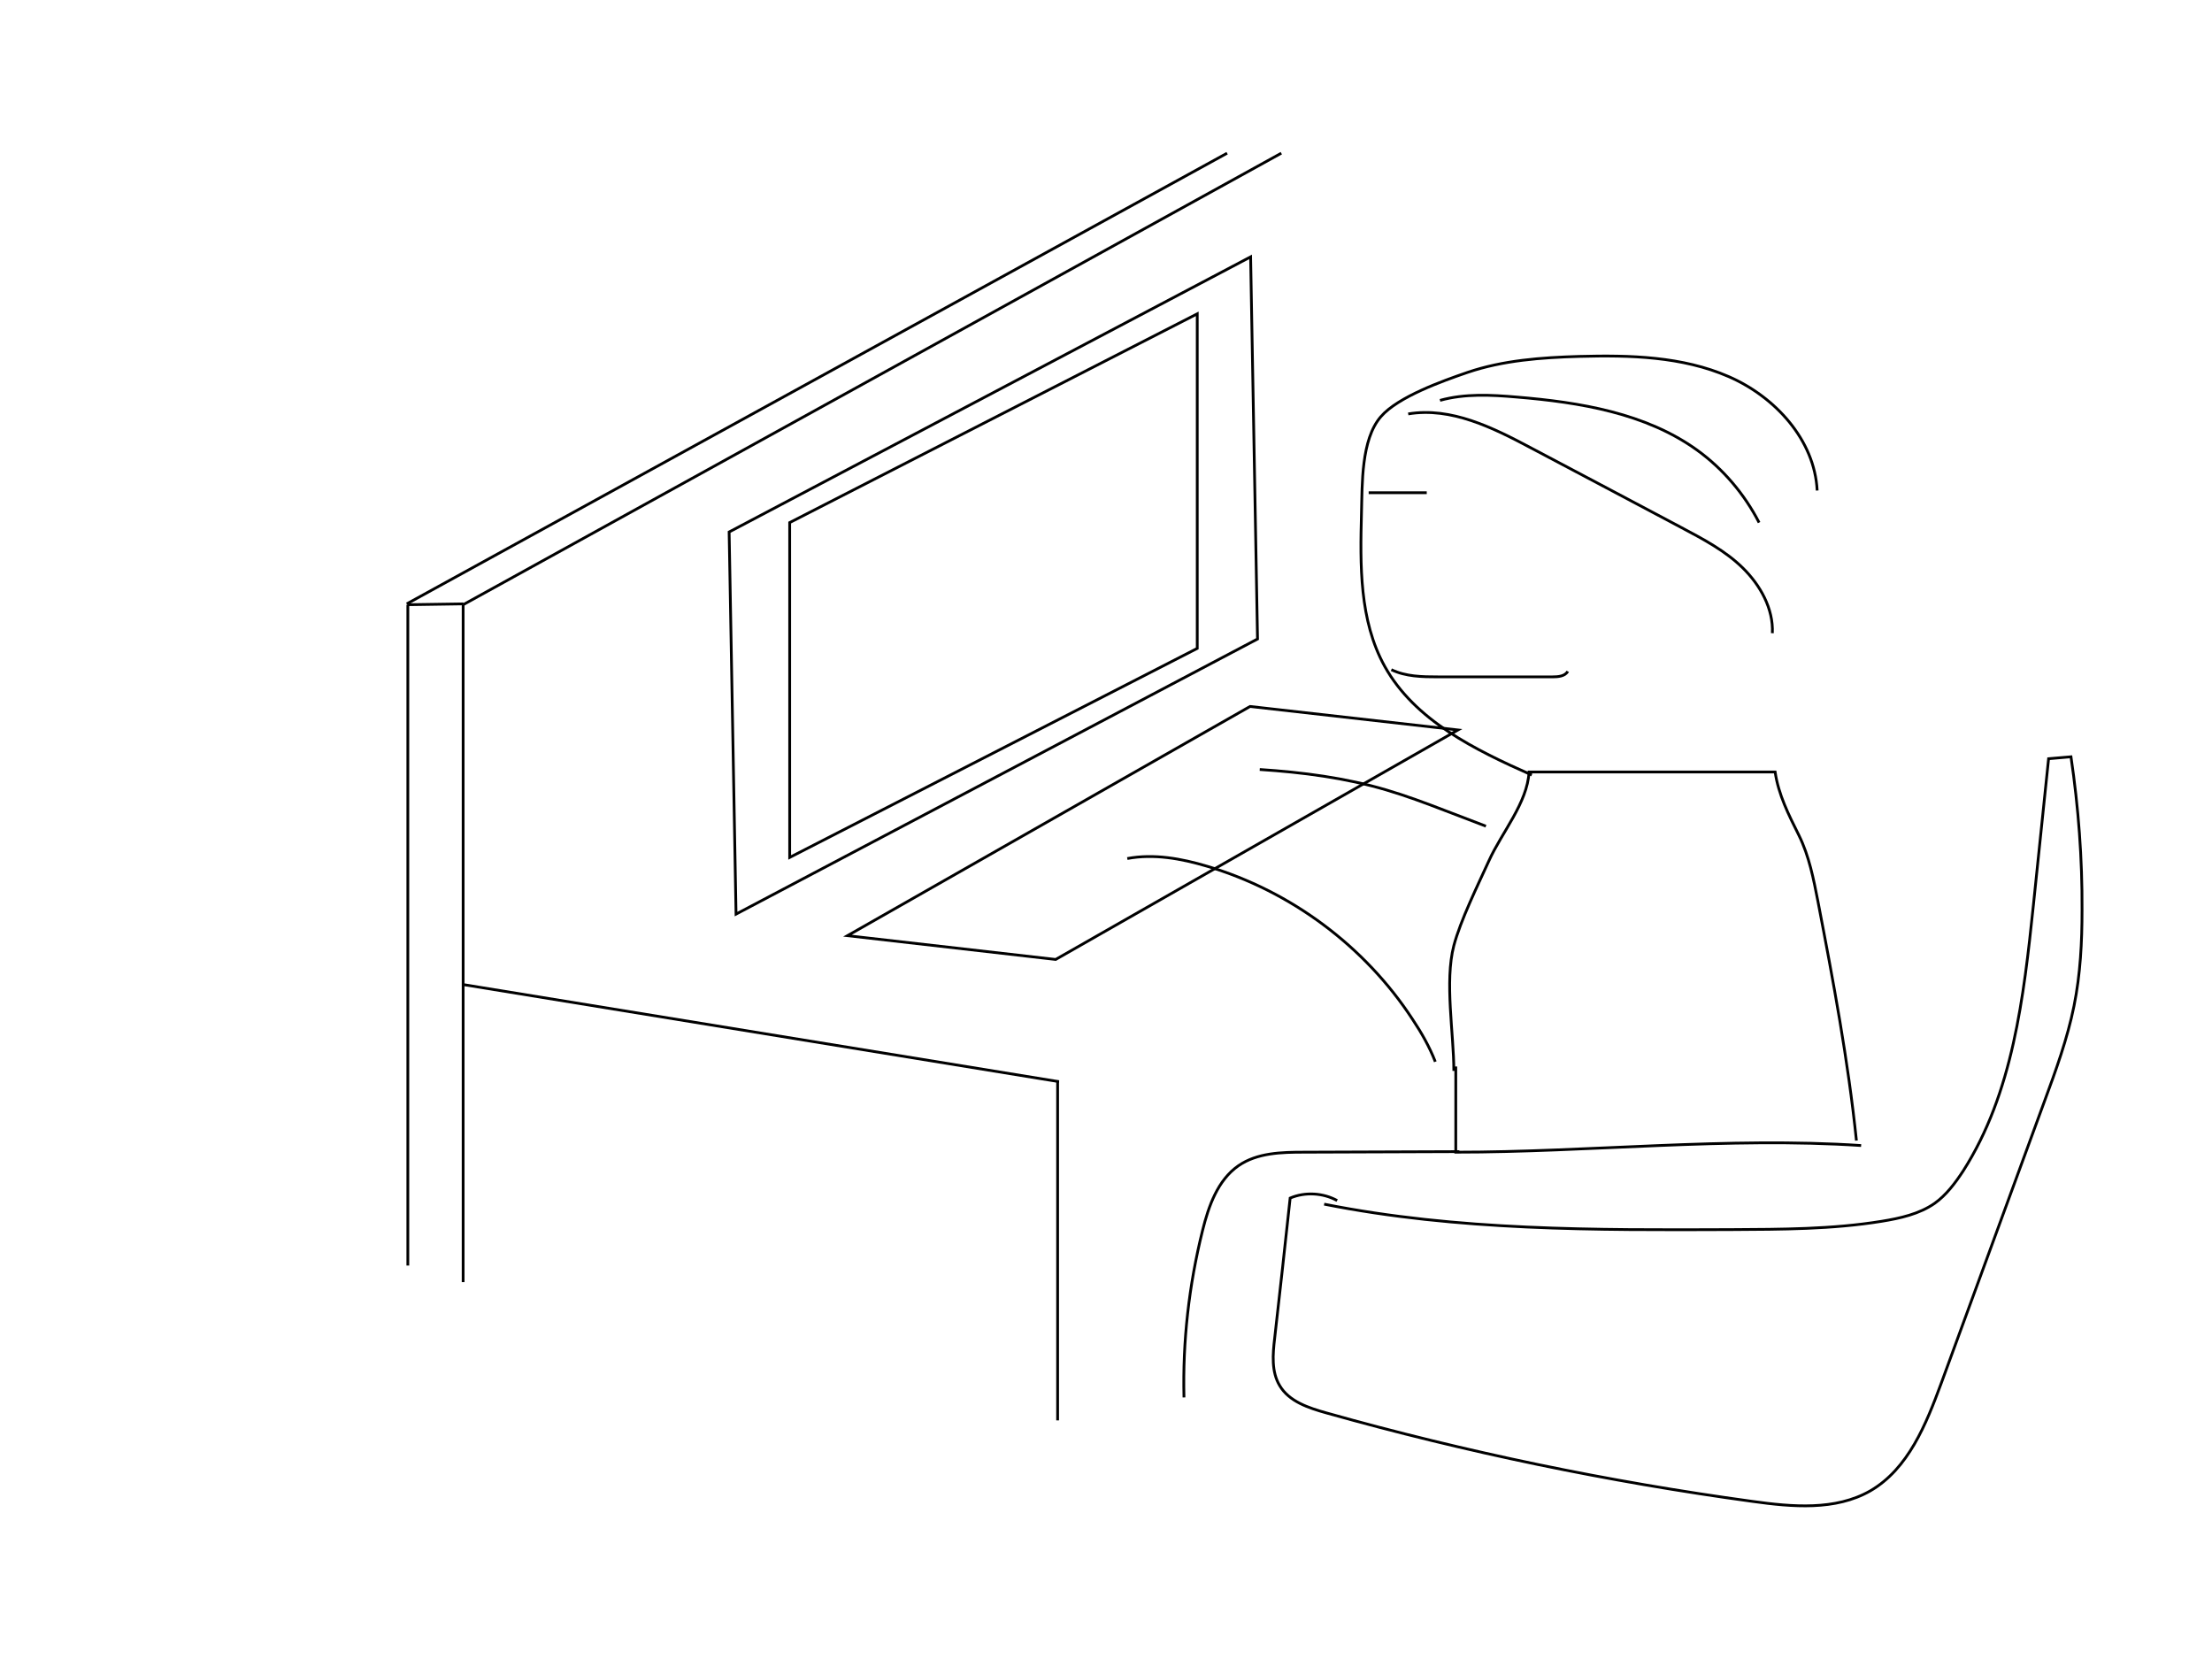
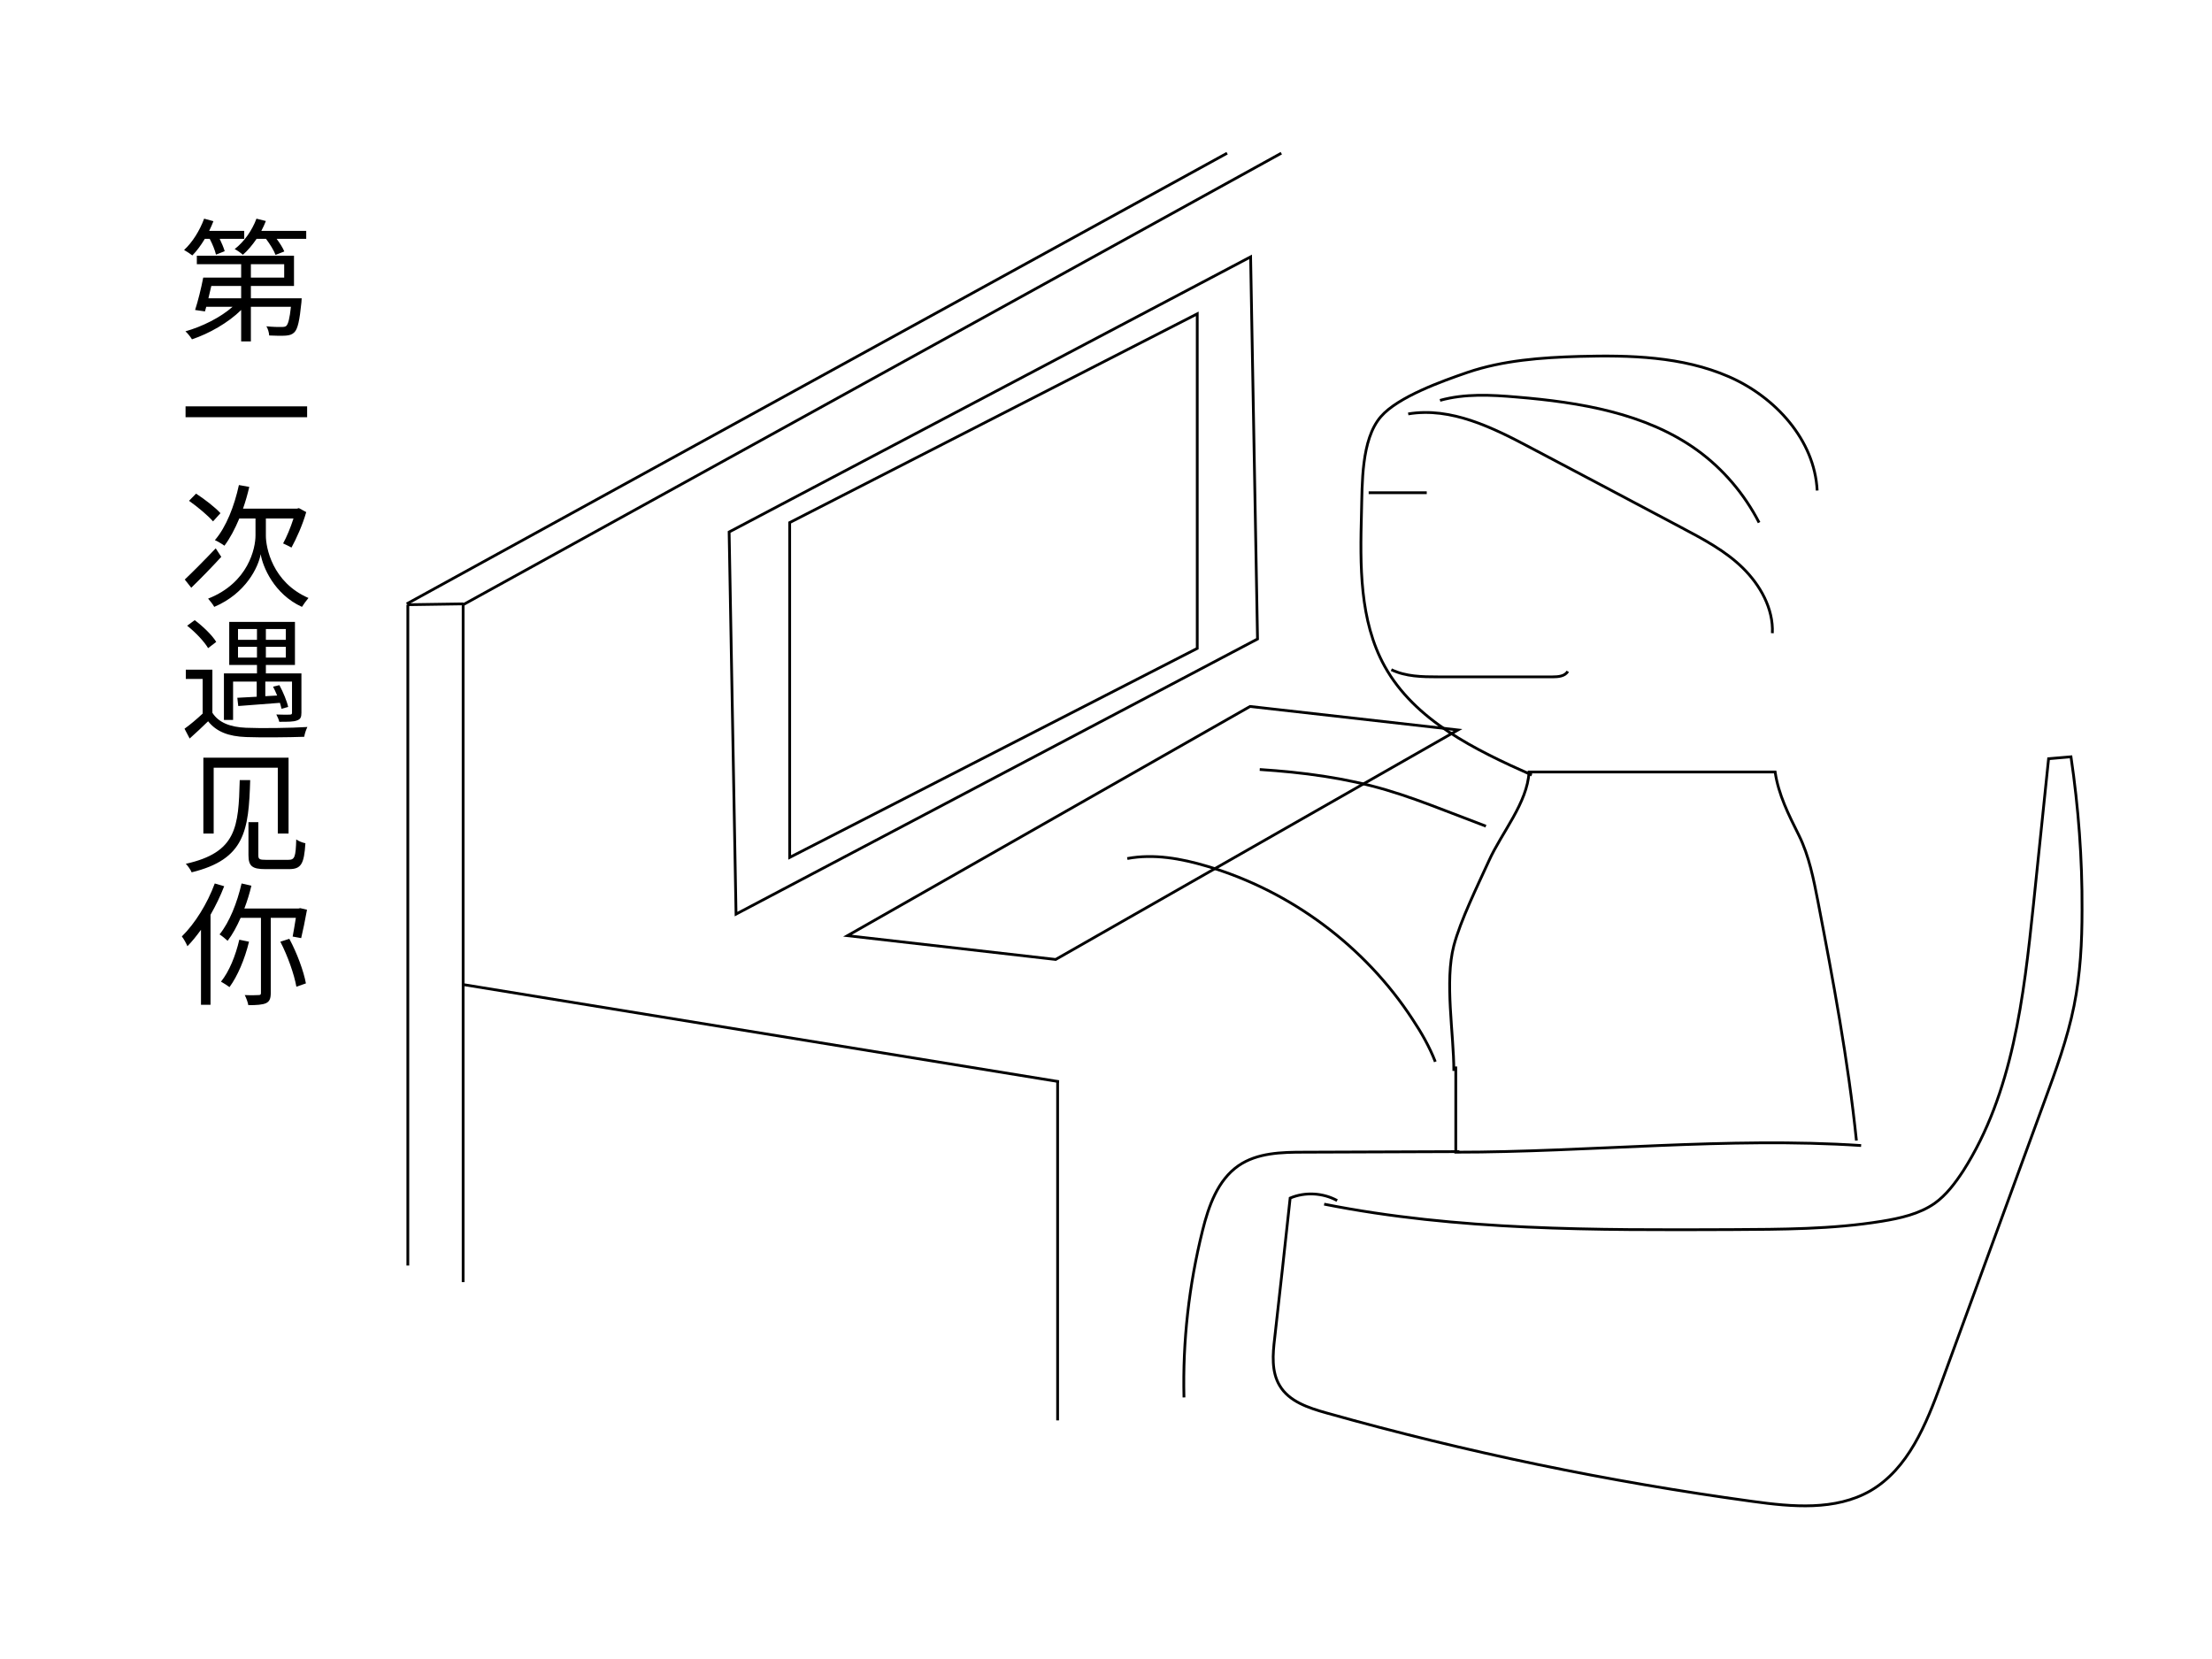
<svg xmlns="http://www.w3.org/2000/svg" version="1.1" id="page1" x="0px" y="0px" viewBox="0 0 800 600" enable-background="new 0 0 800 600" xml:space="preserve">
  <line fill="none" stroke="#000000" stroke-miterlimit="10" x1="147.1" y1="218.4" x2="443.8" y2="55.4" />
  <line fill="none" stroke="#000000" stroke-miterlimit="10" x1="147.5" y1="218.7" x2="147.5" y2="457.7" />
  <line fill="none" stroke="#000000" stroke-miterlimit="10" x1="147.5" y1="218.7" x2="167.6" y2="218.4" />
  <line fill="none" stroke="#000000" stroke-miterlimit="10" x1="167.5" y1="218.7" x2="167.5" y2="463.7" />
  <line fill="none" stroke="#000000" stroke-miterlimit="10" x1="167.5" y1="218.7" x2="463.4" y2="55.4" />
  <polygon fill="none" stroke="#000000" stroke-miterlimit="10" points="454.8,231.1 266.2,330.6 263.7,192.4 452.3,92.9 " />
  <polygon fill="none" stroke="#000000" stroke-miterlimit="10" points="433,234.5 285.6,310.1 285.6,189 433,113.5 " />
  <polygon fill="none" stroke="#000000" stroke-miterlimit="10" points="381.8,347 306.5,338.4 452.1,255.5 527.3,264 " />
  <line fill="none" stroke="#000000" stroke-miterlimit="10" x1="167.6" y1="356.1" x2="383" y2="391.2" />
  <line fill="none" stroke="#000000" stroke-miterlimit="10" x1="382.5" y1="390.7" x2="382.5" y2="513.7" />
  <path fill="none" stroke="#000000" stroke-miterlimit="10" d="M554,280.3c-20.5-9.1-42.3-19.7-53.2-39.3  c-9.2-16.6-8.9-36.6-8.4-55.6c0.3-10.2-0.2-26.4,7-34.7c6.2-7.2,22.3-12.9,31.3-16c12.9-4.4,26.8-5.4,40.5-5.8  c18.3-0.5,37.2,0,54,7.3s31.1,22.9,32,41.2" />
  <path fill="none" stroke="#000000" stroke-miterlimit="10" d="M520.8,144.8c9-2.5,18.4-2,27.7-1.2c22.9,1.9,46.7,5.8,65.3,19.2  c9.4,6.8,17.1,15.9,22.4,26.2" />
  <path fill="none" stroke="#000000" stroke-miterlimit="10" d="M509.3,149.7c15.5-2.6,30.7,5,44.6,12.4c18.1,9.6,36.2,19.1,54.2,28.7  c7.9,4.2,15.9,8.4,22.2,14.6s11.1,14.7,10.7,23.6" />
  <line fill="none" stroke="#000000" stroke-miterlimit="10" x1="495" y1="178.2" x2="516" y2="178.2" />
  <path fill="none" stroke="#000000" stroke-miterlimit="10" d="M503.2,242.2c5.2,2.5,11.1,2.6,16.9,2.6c13.8,0,27.6,0,41.4,0  c2,0,4.5-0.2,5.5-2" />
  <path fill="none" stroke="#000000" stroke-miterlimit="10" d="M671.4,412.5c-3-29-8.4-57.8-13.9-86.4c-1.6-8.2-3.2-16.5-6.9-24  c-3.7-7.4-7.4-14.7-8.6-22.9h-89c-0.6,11.2-9.9,21.9-14.5,32.1c-4.1,9-10.3,21.6-12.7,30.7c-3.4,13,0,31.7,0,45.3" />
  <path fill="none" stroke="#000000" stroke-miterlimit="10" d="M537.4,298.8c-5-1.9-9.9-3.8-14.9-5.7c-7-2.7-14-5.3-21.1-7.4  c-14.9-4.4-30.4-6.4-45.8-7.4" />
  <path fill="none" stroke="#000000" stroke-miterlimit="10" d="M519.1,384c-2.1-5.4-5-10.5-8.2-15.3c-17.2-26.4-44-46.4-74.3-55.4  c-9.4-2.8-19.3-4.6-28.9-2.8" />
  <path fill="none" stroke="#000000" stroke-miterlimit="10" d="M526.5,385.7v31c48.3,0,98.5-5.6,146.6-2.4" />
  <path fill="none" stroke="#000000" stroke-miterlimit="10" d="M478.9,435.5c48.3,9.6,98,9.4,147.3,9.2c18.1-0.1,36.4-0.1,54.3-3  c6.7-1.1,13.6-2.6,19.2-6.5c4.2-3,7.4-7.3,10.3-11.7c18-28.2,21.9-62.8,25.4-96.1c1.8-17.7,3.7-35.3,5.5-53c2.7-0.2,5.4-0.5,8.1-0.7  c2.7,18.3,4.1,36.9,4,55.4c0,11.6-0.6,23.3-2.9,34.7c-2.4,11.9-6.6,23.4-10.8,34.8c-12.4,33.9-24.8,67.7-37.2,101.6  c-5.5,14.9-11.9,31-25.7,39c-12.6,7.2-28.2,5.8-42.6,3.8c-52-7.1-103.6-17.8-154.1-32c-6.4-1.8-13.5-4.1-16.9-9.9  c-3-5-2.5-11.3-1.8-17.1c1.9-16.9,3.8-33.8,5.6-50.7c5.4-2.3,11.9-1.9,17,0.9" />
  <path fill="none" stroke="#000000" stroke-miterlimit="10" d="M527.8,416.5c-18.7,0.1-37.4,0.1-56.1,0.2c-8.2,0-17,0.2-23.8,4.9  c-7.5,5.2-10.8,14.6-13,23.5c-4.9,19.7-7.2,40-6.7,60.3" />
+   <text transform="matrix(1 0 0 1 89 77.4002)" font-family="'YouYuan'" font-size="48px" glyph-orientation-vertical="0" writing-mode="tb">第一次遇见你</text>
</svg>
